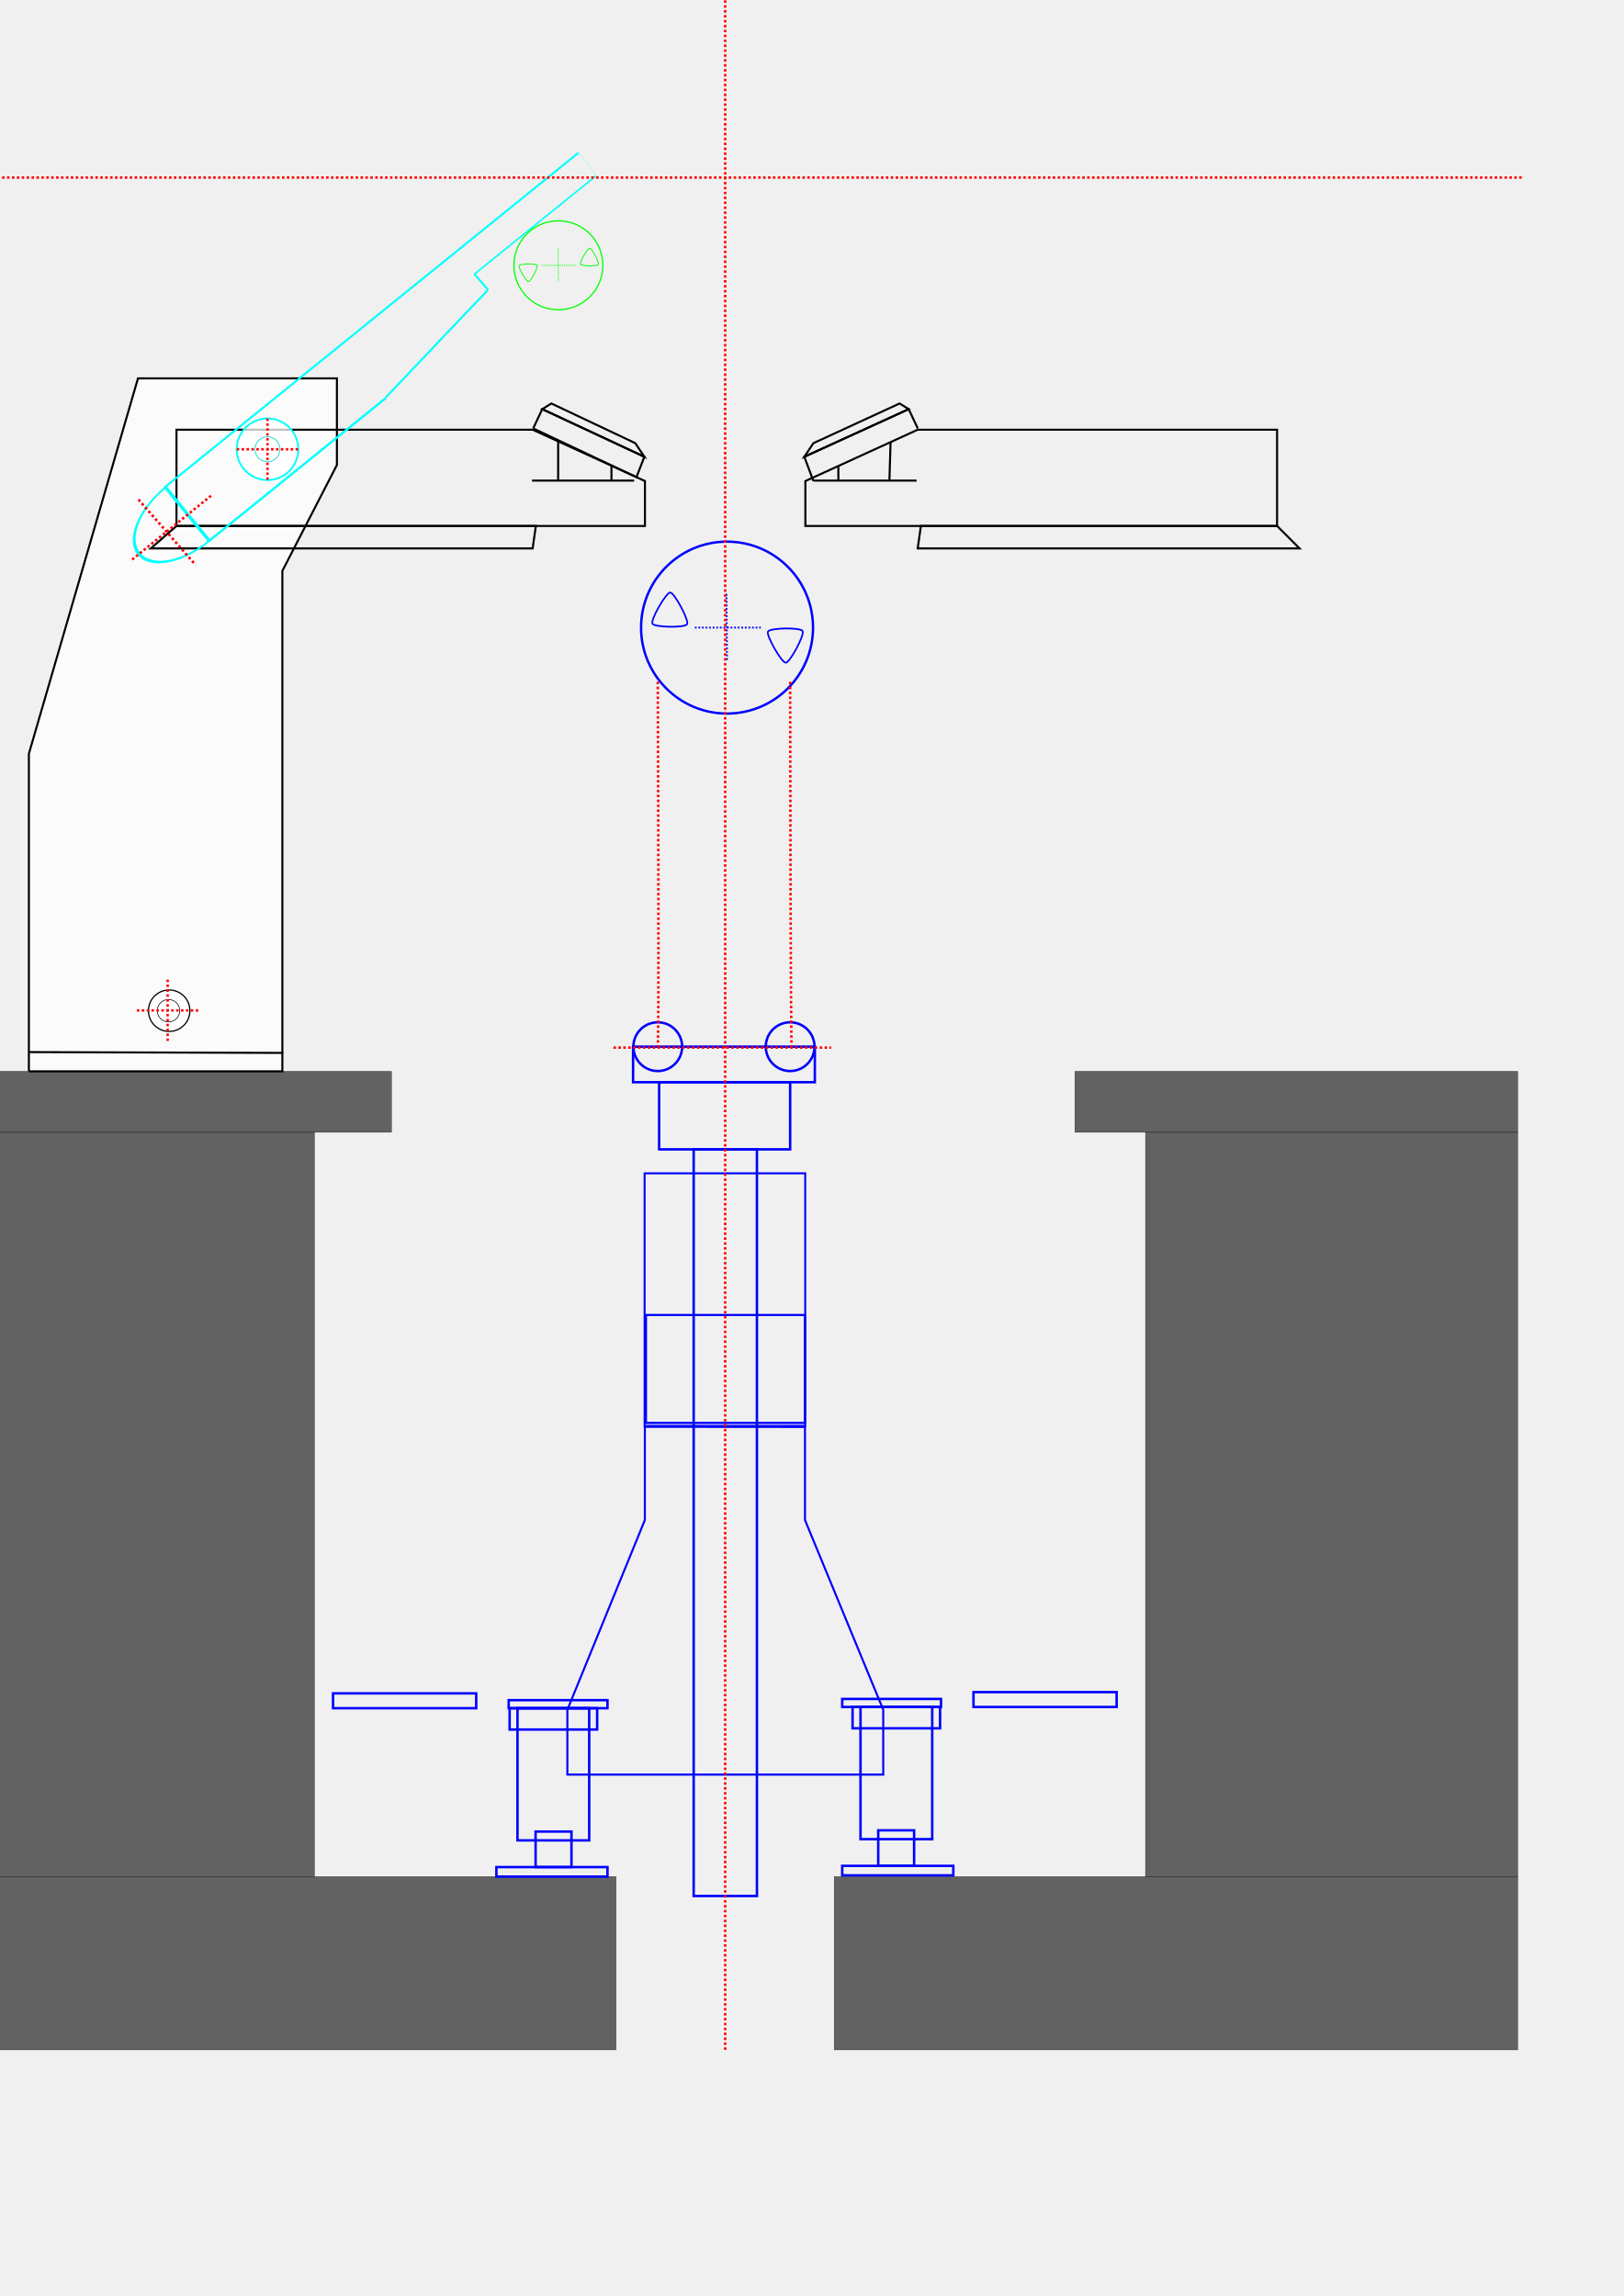
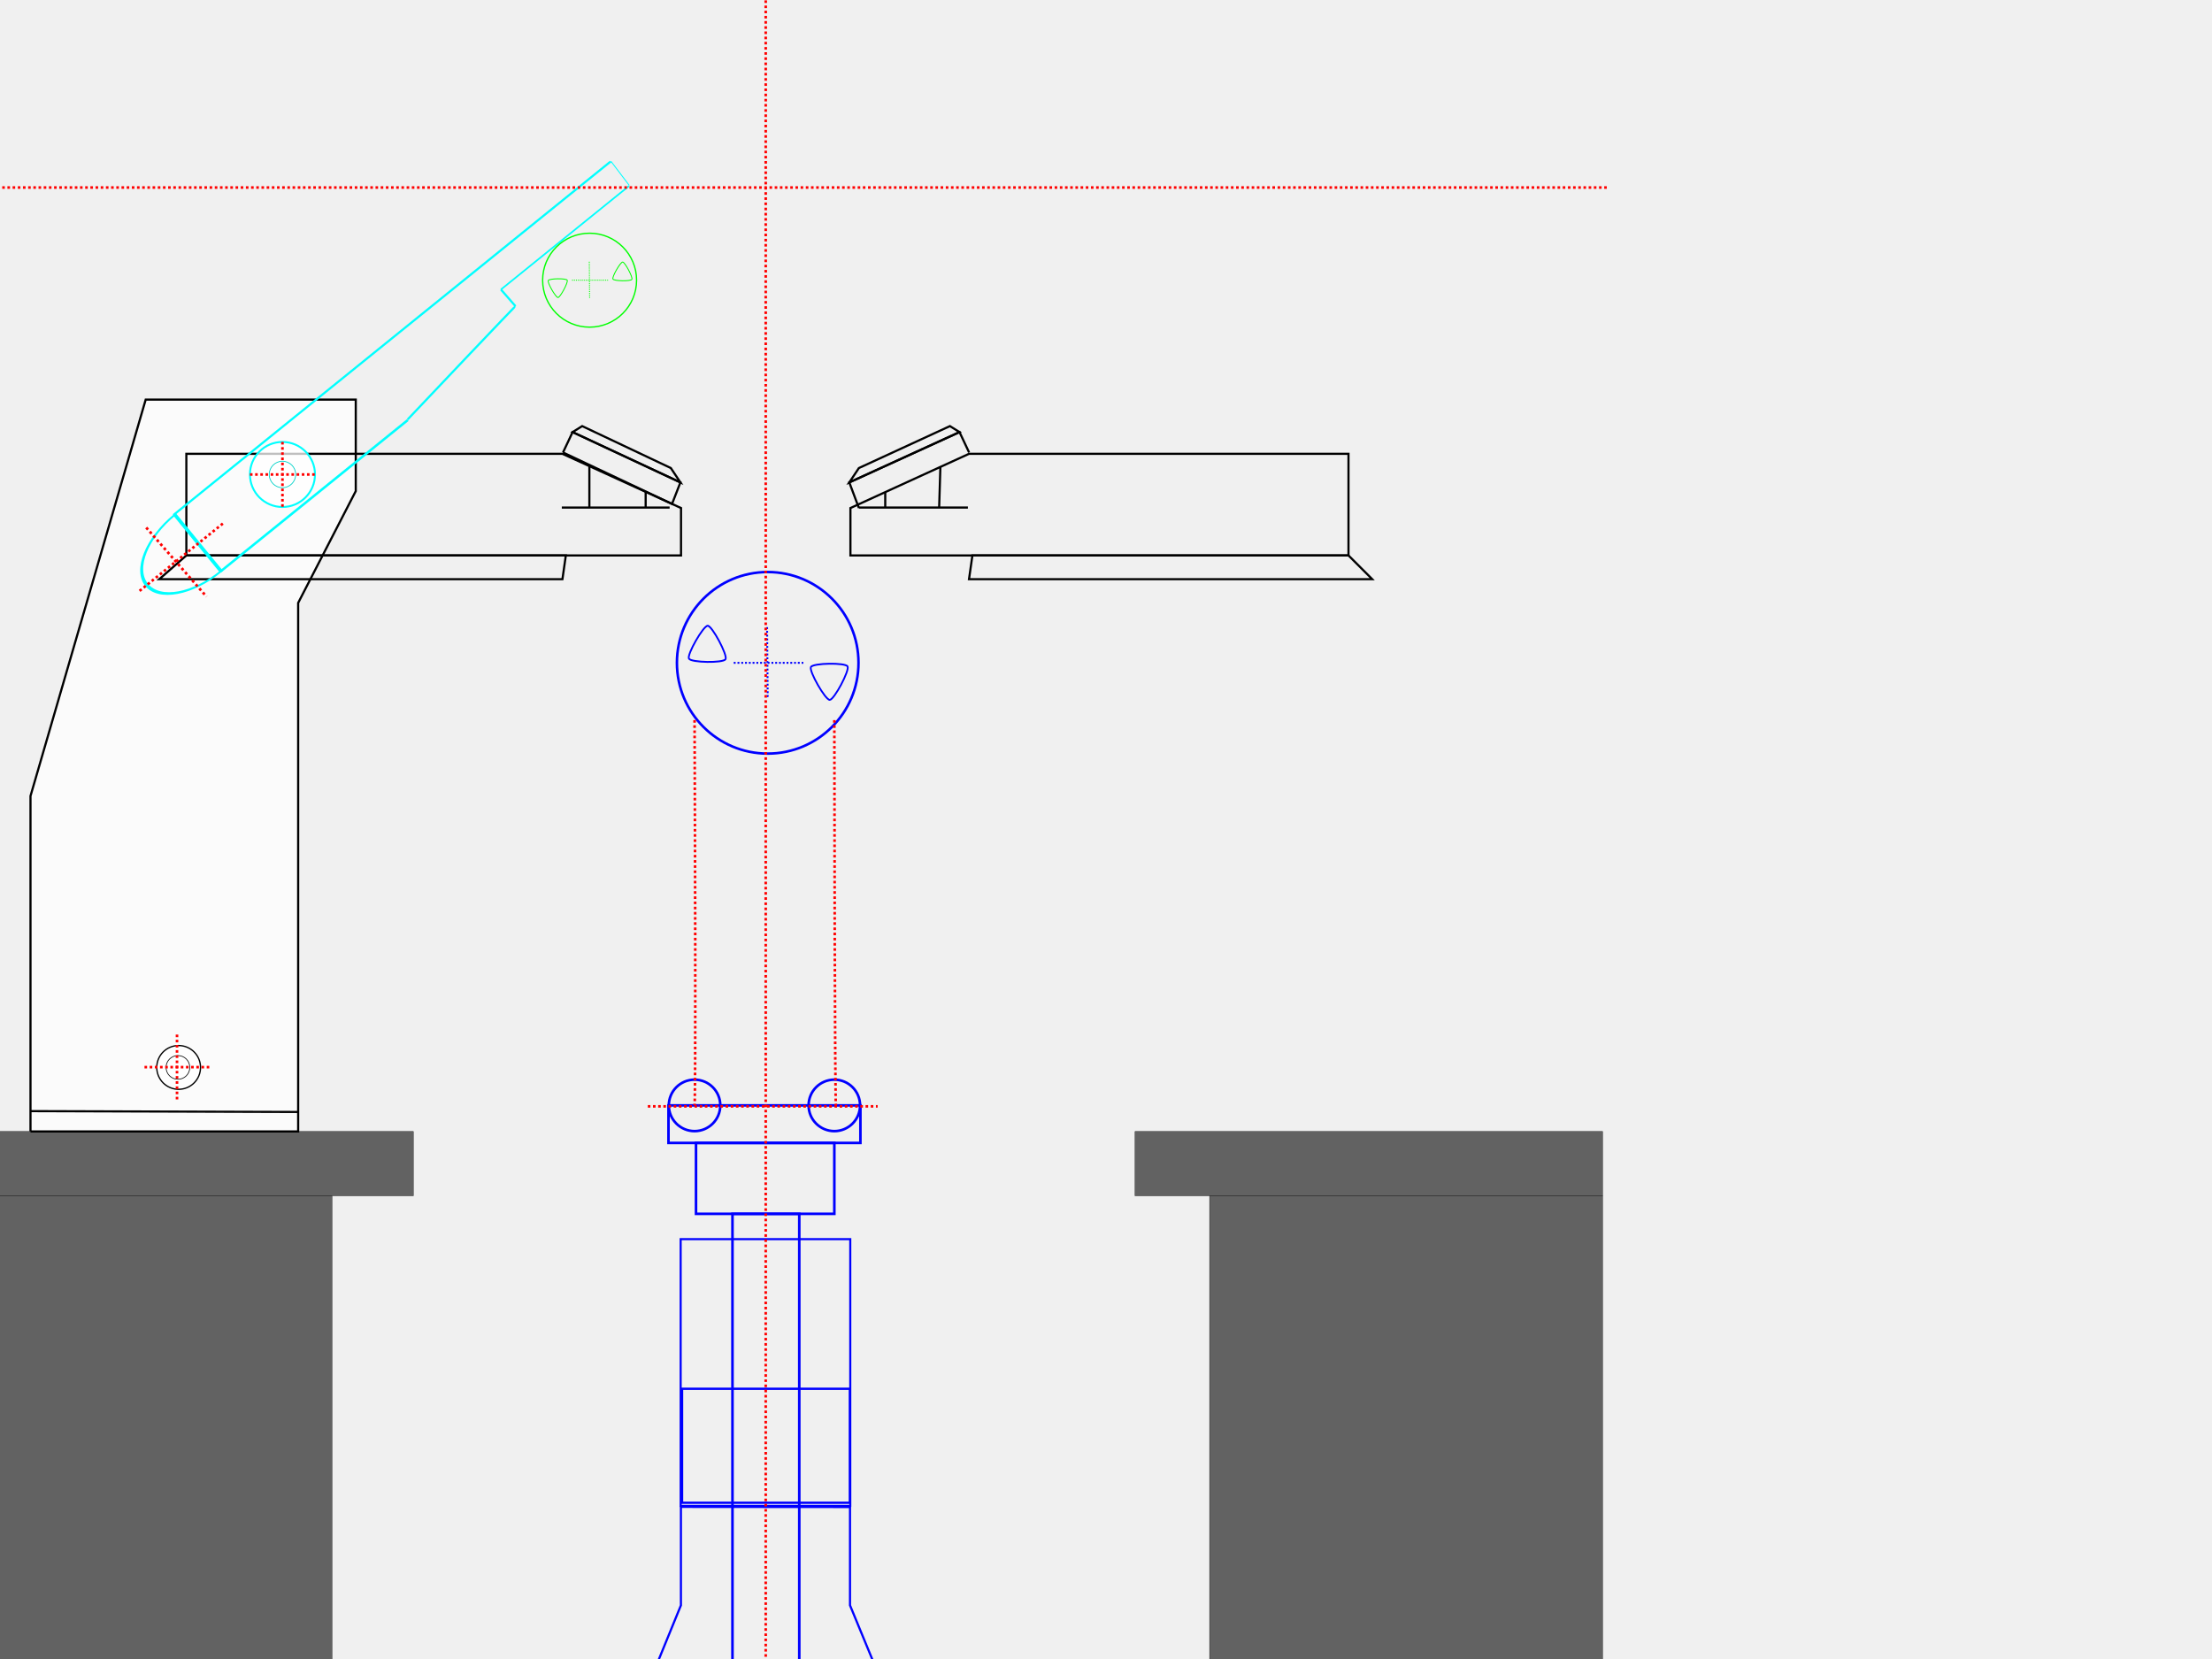
- <svg xmlns="http://www.w3.org/2000/svg" width="210mm" height="297mm" id="svg2">
+ <svg xmlns="http://www.w3.org/2000/svg" xwidth="210mm" xheight="297mm" width="1024px" height="768px" id="svg2">
  <defs id="defs4" />
  <g id="layer1">
    <g id="main" transform="matrix(1.0,0.0,0.0,1.0,0.0,0.0)">
      <rect ry="0" y="553.585" x="153.711" height="0" width="0" id="rect2188" style="fill:#333333;fill-opacity:0.75;stroke:#000000;stroke-width:0.14;stroke-miterlimit:4;stroke-dasharray:none;stroke-opacity:1" />
      <rect y="523.783" x="153.711" height="29.802" width="0" id="rect2190" style="fill:#333333;fill-opacity:0.75;stroke:#000000;stroke-width:0.14;stroke-miterlimit:4;stroke-dasharray:none;stroke-opacity:1" />
      <rect y="523.783" x="153.711" height="29.801" width="0" id="rect2192" style="fill:#333333;fill-opacity:0.75;stroke:#000000;stroke-width:0.14;stroke-miterlimit:4;stroke-dasharray:none;stroke-opacity:1" />
      <rect y="917.473" x="153.711" height="0.002" width="0" id="rect2196" style="fill:#333333;fill-opacity:0.75;stroke:#000000;stroke-width:0.14;stroke-miterlimit:4;stroke-dasharray:none;stroke-opacity:1" />
      <g id="g2179">
        <rect style="fill:#333333;fill-opacity:0.75;stroke:#000000;stroke-width:0.14;stroke-miterlimit:4;stroke-dasharray:none;stroke-opacity:1" id="rect2208" width="155.28" height="363.888" x="-1.568" y="553.585" />
        <rect style="fill:#333333;fill-opacity:0.75;stroke:#000000;stroke-width:0.14;stroke-miterlimit:4;stroke-dasharray:none;stroke-opacity:1" id="rect2212" width="181.944" height="363.888" x="559.948" y="553.585" />
        <rect style="fill:#333333;fill-opacity:0.75;stroke:#000000;stroke-width:0.14;stroke-miterlimit:4;stroke-dasharray:none;stroke-opacity:1" id="rect2214" width="192.923" height="29.801" x="-1.568" y="523.783" />
        <rect style="fill:#333333;fill-opacity:0.75;stroke:#000000;stroke-width:0.14;stroke-miterlimit:4;stroke-dasharray:none;stroke-opacity:1" id="rect2216" width="216.451" height="29.801" x="525.442" y="523.783" />
        <rect style="fill:#333333;fill-opacity:0.75;stroke:#000000;stroke-width:0.14;stroke-miterlimit:4;stroke-dasharray:none;stroke-opacity:1" id="rect2218" width="302.717" height="84.698" x="-1.568" y="917.473" />
        <rect style="fill:#333333;fill-opacity:0.75;stroke:#000000;stroke-width:0.14;stroke-miterlimit:4;stroke-dasharray:none;stroke-opacity:1" id="rect2220" width="334.087" height="84.698" x="407.806" y="917.473" />
      </g>
      <g id="g5322">
        <path style="fill:#ffffff;fill-opacity:0.75;fill-rule:evenodd;stroke:#000000;stroke-width:1px;stroke-linecap:butt;stroke-linejoin:miter;stroke-opacity:1" d="M 14.116,523.783 L 14.116,368.504 L 67.445,184.991 L 164.691,184.991 L 164.691,227.34 L 138.027,279.1 L 138.027,523.783 L 14.116,523.783 L 14.116,523.783" id="path2254" />
        <g id="g3254">
          <path id="path3238" d="M 86.267,257.141 L 260.368,257.141 L 315.265,257.141 L 315.265,235.183 L 260.368,210.087 L 86.267,210.087 L 86.267,257.141 z " style="fill:none;fill-opacity:0.75;fill-rule:evenodd;stroke:#000000;stroke-width:1px;stroke-linecap:butt;stroke-linejoin:miter;stroke-opacity:1" />
          <path id="path3250" d="M 86.267,257.141 L 261.937,257.141 L 260.368,268.121 L 86.267,268.121 L 73.719,268.121 L 86.267,257.141 z " style="fill:none;fill-opacity:0.75;fill-rule:evenodd;stroke:#000000;stroke-width:1px;stroke-linecap:butt;stroke-linejoin:miter;stroke-opacity:1" />
        </g>
        <path style="fill:none;fill-opacity:0.75;fill-rule:evenodd;stroke:#000000;stroke-width:1px;stroke-linecap:butt;stroke-linejoin:miter;stroke-opacity:1" d="M 14.116,514.372 L 138.419,514.765 L 138.419,514.765" id="path3264" />
        <g id="g5248" transform="matrix(0.2101182,0,0,0.2101182,96.86947,416.7105)">
          <path transform="matrix(1.397345,0,0,1.397345,72.82485,-69.71331)" d="M -65.876 313.607 A 34.507 34.507 0 1 1  -134.89,313.607 A 34.507 34.507 0 1 1  -65.876 313.607 z" id="path3304" style="fill:#ffffff;fill-opacity:0.75;stroke:#000000;stroke-width:2.04;stroke-miterlimit:4;stroke-dasharray:none;stroke-opacity:1" />
          <path transform="matrix(0.7571777,0,0,0.7571777,6.994445,131.0476)" d="M -65.876 313.607 A 34.507 34.507 0 1 1  -134.89,313.607 A 34.507 34.507 0 1 1  -65.876 313.607 z" id="path5246" style="fill:#ffffff;fill-opacity:0.75;stroke:#000000;stroke-width:2.04;stroke-miterlimit:4;stroke-dasharray:none;stroke-opacity:1" />
        </g>
        <path style="fill:none;fill-opacity:0.75;fill-rule:evenodd;stroke:#000000;stroke-width:1px;stroke-linecap:butt;stroke-linejoin:miter;stroke-opacity:1" d="M 260.635,209.458 L 265.071,200.03 L 314.98,223.321 L 311.108,233.282 L 260.635,209.458 L 260.635,209.458" id="path5284" />
        <path style="fill:none;fill-opacity:0.75;fill-rule:evenodd;stroke:#000000;stroke-width:1px;stroke-linecap:butt;stroke-linejoin:miter;stroke-opacity:1" d="M 265.071,200.03 L 269.508,197.258 L 310.544,216.667 L 314.98,223.321 L 265.071,200.03 z " id="path5290" />
        <path style="fill:none;fill-opacity:0.75;fill-rule:evenodd;stroke:#000000;stroke-width:1px;stroke-linecap:butt;stroke-linejoin:miter;stroke-opacity:1" d="M 272.835,215.558 C 272.835,234.967 272.835,234.967 272.835,234.967" id="path5310" />
        <path style="fill:none;fill-opacity:0.75;fill-rule:evenodd;stroke:#000000;stroke-width:1px;stroke-linecap:butt;stroke-linejoin:miter;stroke-opacity:1" d="M 298.898,227.757 C 298.898,234.967 298.898,234.967 298.898,234.967" id="path5312" />
        <path style="fill:none;fill-opacity:0.75;fill-rule:evenodd;stroke:#000000;stroke-width:1px;stroke-linecap:butt;stroke-linejoin:miter;stroke-opacity:1" d="M 260.08,234.967 L 309.989,234.967" id="path5318" />
      </g>
      <g id="g5337">
        <g id="g3258">
          <path id="path3242" d="M 393.689,235.183 L 393.689,257.141 L 624.256,257.141 L 624.256,210.087 L 448.586,210.087 L 393.689,235.183 L 393.689,235.183 z " style="fill:none;fill-opacity:0.75;fill-rule:evenodd;stroke:#000000;stroke-width:1px;stroke-linecap:butt;stroke-linejoin:miter;stroke-opacity:1" />
          <path id="path3252" d="M 450.155,257.141 L 448.586,268.121 L 635.236,268.121 L 624.256,257.141 L 450.155,257.141 z " style="fill:none;fill-opacity:0.75;fill-rule:evenodd;stroke:#000000;stroke-width:1px;stroke-linecap:butt;stroke-linejoin:miter;stroke-opacity:1" />
        </g>
        <path style="fill:none;fill-opacity:0.75;fill-rule:evenodd;stroke:#000000;stroke-width:1px;stroke-linecap:butt;stroke-linejoin:miter;stroke-opacity:1" d="M 448.625,209.458 L 444.189,200.03 L 393.171,223.321 L 397.607,235.183" id="path5286" />
        <path style="fill:none;fill-opacity:0.75;fill-rule:evenodd;stroke:#000000;stroke-width:1px;stroke-linecap:butt;stroke-linejoin:miter;stroke-opacity:1" d="M 393.171,223.321 L 397.607,216.667 L 439.752,197.258 L 444.189,200.03 L 393.171,223.321 z " id="path5294" />
        <path style="fill:none;fill-opacity:0.75;fill-rule:evenodd;stroke:#000000;stroke-width:1px;stroke-linecap:butt;stroke-linejoin:miter;stroke-opacity:1" d="M 409.807,227.757 C 409.807,234.967 409.807,234.967 409.807,234.967" id="path5314" />
        <path style="fill:none;fill-opacity:0.75;fill-rule:evenodd;stroke:#000000;stroke-width:1px;stroke-linecap:butt;stroke-linejoin:miter;stroke-opacity:1" d="M 435.331,216.146 C 434.761,234.967 434.761,234.967 434.761,234.967" id="path5316" />
        <path style="fill:none;fill-opacity:0.75;fill-rule:evenodd;stroke:#000000;stroke-width:1px;stroke-linecap:butt;stroke-linejoin:miter;stroke-opacity:1" d="M 397.607,234.967 C 448.07,234.967 448.07,234.967 448.07,234.967" id="path5320" />
      </g>
      <g id="arm">
        <g id="g9241" transform="matrix(0.2965449,0,0,0.2965449,131.2254,149.968)">
          <path transform="matrix(1.471289,0,0,1.471289,146.1238,-226.4395)" d="M -65.876 313.607 A 34.507 34.507 0 1 1  -134.89,313.607 A 34.507 34.507 0 1 1  -65.876 313.607 z" id="path5254" style="fill:#ffffff;fill-opacity:0.75;stroke:#00ffff;stroke-width:2.04;stroke-miterlimit:4;stroke-dasharray:none;stroke-opacity:1" />
          <path transform="matrix(0.5982097,0,0,0.5982098,58.48155,47.36396)" d="M -65.876 313.607 A 34.507 34.507 0 1 1  -134.89,313.607 A 34.507 34.507 0 1 1  -65.876 313.607 z" id="path5256" style="fill:#ffffff;fill-opacity:0.75;stroke:#00d1c7;stroke-width:2.04;stroke-miterlimit:4;stroke-dasharray:none;stroke-opacity:1" />
        </g>
        <path style="fill:none;fill-opacity:1;stroke:#00ffff;stroke-width:0.908;stroke-miterlimit:4;stroke-dasharray:none;stroke-opacity:1" id="path10240" d="M -164.429,187.543 A 17.226,17.226 0 1 1 -198.881,187.514 L -181.655,187.543 z" transform="matrix(0.6219856,0.7585486,-1.377125,1.129198,462.868,177.378)" />
        <path style="fill:#00ffff;fill-opacity:0.75;fill-rule:evenodd;stroke:#00ffff;stroke-width:1px;stroke-linecap:butt;stroke-linejoin:miter;stroke-opacity:1" d="M 80.257,238.438 C 282.593,74.828 282.593,74.828 282.593,74.828" id="path11211" />
        <path style="fill:#00ffff;fill-opacity:0.75;fill-rule:evenodd;stroke:#00ffff;stroke-width:1.128;stroke-linecap:butt;stroke-linejoin:miter;stroke-opacity:1;stroke-miterlimit:4;stroke-dasharray:none" d="M 102.142,264.511 C 188.784,194.451 188.784,194.451 188.784,194.451" id="path11213" />
        <path style="fill:none;fill-opacity:0.75;fill-rule:evenodd;stroke:#00ffff;stroke-width:1px;stroke-linecap:butt;stroke-linejoin:miter;stroke-opacity:1" d="M 188.702,194.187 C 238.351,141.738 238.628,141.738 238.628,141.738" id="path12186" />
        <path style="fill:#00ffff;fill-opacity:0.75;fill-rule:evenodd;stroke:#00ffff;stroke-width:0.772;stroke-linecap:butt;stroke-linejoin:miter;stroke-miterlimit:4;stroke-dasharray:none;stroke-opacity:1" d="M 231.899,134.026 C 291.161,86.106 291.161,86.106 291.161,86.106" id="path13157" />
        <path style="fill:none;fill-opacity:0.75;fill-rule:evenodd;stroke:#00ffff;stroke-width:1px;stroke-linecap:butt;stroke-linejoin:miter;stroke-opacity:1" d="M 282.593,74.828 C 291.16,86.107 291.161,86.106 291.161,86.106" id="path13165" />
        <path style="fill:none;fill-opacity:0.75;fill-rule:evenodd;stroke:#00ffff;stroke-width:1px;stroke-linecap:butt;stroke-linejoin:miter;stroke-opacity:1" d="M 231.899,134.026 C 238.628,141.738 238.628,141.738 238.628,141.738" id="path13167" />
        <path style="fill:#00ffff;fill-opacity:0.75;fill-rule:evenodd;stroke:#ff0000;stroke-width:1.209;stroke-linecap:butt;stroke-linejoin:miter;stroke-miterlimit:4;stroke-dasharray:1.209,1.209;stroke-opacity:1;stroke-dashoffset:0" d="M 64.61,273.542 C 103.703,241.931 103.703,241.931 103.703,241.931" id="path13169" />
        <path style="fill:none;fill-opacity:0.75;fill-rule:evenodd;stroke:#ff0000;stroke-width:1.246;stroke-linecap:butt;stroke-linejoin:miter;stroke-opacity:1;stroke-miterlimit:4;stroke-dasharray:1.246,1.246;stroke-dashoffset:0" d="M 67.693,244.225 C 95.592,276.197 95.592,276.197 95.592,276.197" id="path13171" />
        <path style="fill:none;fill-opacity:0.75;fill-rule:evenodd;stroke:#ff0000;stroke-width:1.2;stroke-linecap:butt;stroke-linejoin:miter;stroke-opacity:1;stroke-miterlimit:4;stroke-dasharray:1.2,1.2;stroke-dashoffset:0" d="M 130.76,204.591 C 130.76,234.702 130.76,234.702 130.76,234.702" id="path15111" />
        <path style="fill:none;fill-opacity:0.75;fill-rule:evenodd;stroke:#ff0000;stroke-width:1.2;stroke-linecap:butt;stroke-linejoin:miter;stroke-opacity:1;stroke-miterlimit:4;stroke-dasharray:1.2,1.2;stroke-dashoffset:0" d="M 115.705,219.646 C 145.816,219.646 145.816,219.646 145.816,219.646" id="path15113" />
      </g>
      <g id="g18042">
        <path style="fill:none;fill-opacity:0.75;fill-rule:evenodd;stroke:#ff0000;stroke-width:1.2;stroke-linecap:butt;stroke-linejoin:miter;stroke-miterlimit:4;stroke-dasharray:1.2, 1.2;stroke-dashoffset:0;stroke-opacity:1" d="M 81.942,478.939 C 81.942,509.05 81.942,509.05 81.942,509.05" id="path18022" />
        <path style="fill:none;fill-opacity:0.75;fill-rule:evenodd;stroke:#ff0000;stroke-width:1.2;stroke-linecap:butt;stroke-linejoin:miter;stroke-miterlimit:4;stroke-dasharray:1.2, 1.2;stroke-dashoffset:0;stroke-opacity:1" d="M 66.887,493.994 C 96.997,493.994 96.997,493.994 96.997,493.994" id="path18024" />
      </g>
      <g id="g21017">
        <path style="fill:none;fill-opacity:1;stroke:#00ff00;stroke-width:1.2;stroke-linejoin:miter;stroke-miterlimit:4;stroke-dasharray:none;stroke-dashoffset:0;stroke-opacity:1" id="path18056" d="M 385.528 96.624 A 43.158 43.158 0 1 1  299.211,96.624 A 43.158 43.158 0 1 1  385.528 96.624 z" transform="matrix(0.50385,0,0,0.50385,100.4415,81.02251)" />
        <path style="fill:none;fill-opacity:0.75;fill-rule:evenodd;stroke:#00ff00;stroke-width:0.452;stroke-linecap:butt;stroke-linejoin:miter;stroke-miterlimit:4;stroke-dasharray:0.452, 0.452;stroke-dashoffset:0;stroke-opacity:1" d="M 272.8,121.161 C 272.945,137.838 272.945,137.701 272.945,137.701" id="path19035" />
        <path style="fill:none;fill-opacity:0.75;fill-rule:evenodd;stroke:#00ff00;stroke-width:0.452;stroke-linecap:butt;stroke-linejoin:miter;stroke-miterlimit:4;stroke-dasharray:0.452, 0.452;stroke-dashoffset:0;stroke-opacity:1" d="M 264.806,129.707 C 281.483,129.707 281.483,129.707 281.483,129.707" id="path19037" />
        <path style="fill:none;fill-opacity:1;stroke:#00ff00;stroke-width:1.2;stroke-linejoin:miter;stroke-miterlimit:4;stroke-dasharray:none;stroke-dashoffset:0;stroke-opacity:1" id="path19051" d="M 426.399,-177.119 C 428.047,-174.583 417.987,-154.818 414.966,-154.658 C 411.946,-154.499 399.859,-173.094 401.231,-175.79 C 402.603,-178.485 424.751,-179.655 426.399,-177.119 z " transform="matrix(-0.3474065,-2.4871158e-2,2.3789824e-2,-0.3631973,436.0892,75.46144)" />
        <path style="fill:none;fill-opacity:1;stroke:#00ff00;stroke-width:1.2;stroke-linejoin:miter;stroke-miterlimit:4;stroke-dasharray:none;stroke-dashoffset:0;stroke-opacity:1" id="path19053" d="M 426.399,-177.119 C 428.047,-174.583 417.987,-154.818 414.966,-154.658 C 411.946,-154.499 399.859,-173.094 401.231,-175.79 C 402.603,-178.485 424.751,-179.655 426.399,-177.119 z " transform="matrix(-0.3474065,2.4871158e-2,2.3789824e-2,0.3631973,406.1516,183.5738)" />
      </g>
      <g id="pv.roll1" transform="matrix(1.0,0.0,0.0,1.0,0.0,0.0)">
        <path style="fill:none;fill-opacity:1;stroke:#0000ff;stroke-width:1.2;stroke-linejoin:miter;stroke-miterlimit:4;stroke-dasharray:none;stroke-dashoffset:0;stroke-opacity:1" id="path21002" d="M 385.528 96.624 A 43.158 43.158 0 1 1  299.211,96.624 A 43.158 43.158 0 1 1  385.528 96.624 z" transform="matrix(0.9737976,0,0,0.9737976,21.9974,212.7442)" />
        <path style="fill:none;fill-opacity:0.75;fill-rule:evenodd;stroke:#0000ff;stroke-width:0.873;stroke-linecap:butt;stroke-linejoin:miter;stroke-miterlimit:4;stroke-dasharray:0.873, 0.873;stroke-dashoffset:0;stroke-opacity:1" d="M 355.116,290.321 C 355.396,322.553 355.396,322.287 355.396,322.287" id="path21004" />
        <path style="fill:none;fill-opacity:0.75;fill-rule:evenodd;stroke:#0000ff;stroke-width:0.873;stroke-linecap:butt;stroke-linejoin:miter;stroke-miterlimit:4;stroke-dasharray:0.873, 0.873;stroke-dashoffset:0;stroke-opacity:1" d="M 339.666,306.837 C 371.898,306.837 371.898,306.837 371.898,306.837" id="path21006" />
        <path style="fill:none;fill-opacity:1;stroke:#0000ff;stroke-width:1.2;stroke-linejoin:miter;stroke-miterlimit:4;stroke-dasharray:none;stroke-dashoffset:0;stroke-opacity:1" id="path21008" d="M 426.399,-177.119 C 428.047,-174.583 417.987,-154.818 414.966,-154.658 C 411.946,-154.499 399.859,-173.094 401.231,-175.79 C 402.603,-178.485 424.751,-179.655 426.399,-177.119 z " transform="matrix(-0.6714371,-4.8068818e-2,4.597891e-2,-0.7019563,613.3626,201.0633)" />
        <path style="fill:none;fill-opacity:1;stroke:#0000ff;stroke-width:1.2;stroke-linejoin:miter;stroke-miterlimit:4;stroke-dasharray:none;stroke-dashoffset:0;stroke-opacity:1" id="path21010" d="M 426.399,-177.119 C 428.047,-174.583 417.987,-154.818 414.966,-154.658 C 411.946,-154.499 399.859,-173.094 401.231,-175.79 C 402.603,-178.485 424.751,-179.655 426.399,-177.119 z " transform="matrix(-0.6714371,4.8068818e-2,4.597891e-2,0.7019563,669.8418,412.6101)" />
      </g>
      <g id="pv.lifter" transform="matrix(1.0,0.0,0.0,1.0,0.0,0.0)">
        <path style="fill:none;fill-opacity:1;stroke:#0000ff;stroke-width:1.2;stroke-linejoin:miter;stroke-miterlimit:4;stroke-dasharray:none;stroke-dashoffset:0;stroke-opacity:1" id="path21042" d="M 333.443 511.718 A 11.912 11.912 0 1 1  309.618,511.718 A 11.912 11.912 0 1 1  333.443 511.718 z" />
        <path style="fill:none;fill-opacity:1;stroke:#0000ff;stroke-width:1.2;stroke-linejoin:miter;stroke-miterlimit:4;stroke-dasharray:none;stroke-dashoffset:0;stroke-opacity:1" id="path22013" d="M 333.443 511.718 A 11.912 11.912 0 1 1  309.618,511.718 A 11.912 11.912 0 1 1  333.443 511.718 z" transform="translate(64.70846,1.4521484e-5)" />
        <rect style="fill:none;fill-opacity:1;stroke:#0000ff;stroke-width:1.2;stroke-linejoin:miter;stroke-miterlimit:4;stroke-dasharray:none;stroke-dashoffset:0;stroke-opacity:1" id="rect22015" width="88.848" height="17.378" x="309.461" y="511.718" />
        <rect style="fill:none;fill-opacity:1;stroke:#0000ff;stroke-width:1.2;stroke-linejoin:miter;stroke-miterlimit:4;stroke-dasharray:none;stroke-dashoffset:0;stroke-opacity:1" id="rect22017" width="64.038" height="32.825" x="322.201" y="529.096" />
        <rect style="fill:none;fill-opacity:1;stroke:#0000ff;stroke-width:1.204;stroke-linejoin:miter;stroke-miterlimit:4;stroke-dasharray:none;stroke-dashoffset:0;stroke-opacity:1" id="rect22019" width="30.921" height="365.036" x="339.086" y="561.92" />
      </g>
      <g id="g23062">
        <rect style="fill:none;fill-opacity:1;stroke:#0000ff;stroke-width:1.064;stroke-linejoin:miter;stroke-miterlimit:4;stroke-dasharray:none;stroke-dashoffset:0;stroke-opacity:1" id="rect22990" width="77.694" height="52.764" x="315.746" y="642.905" />
        <rect style="fill:none;fill-opacity:1;stroke:#0000ff;stroke-width:0.967;stroke-linejoin:miter;stroke-miterlimit:4;stroke-dasharray:none;stroke-dashoffset:0;stroke-opacity:1" id="rect22996" width="78.513" height="123.495" x="315.098" y="573.638" />
        <path style="fill:none;fill-opacity:0.75;fill-rule:evenodd;stroke:#0000ff;stroke-width:1px;stroke-linecap:butt;stroke-linejoin:miter;stroke-opacity:1" d="M 315.214,697.577 L 315.214,743.148 L 277.347,835.912 L 277.347,867.601 L 431.749,867.601 L 431.749,835.912 L 393.494,743.148 L 393.494,697.643 L 315.214,697.577 z " id="path23012" />
        <g id="g23040">
          <rect y="835.151" x="252.955" height="64.613" width="35.056" id="rect23022" style="fill:none;fill-opacity:1;stroke:#0000ff;stroke-width:1.2;stroke-linejoin:miter;stroke-miterlimit:4;stroke-dasharray:none;stroke-dashoffset:0;stroke-opacity:1" />
          <rect y="912.825" x="242.644" height="4.648" width="54.303" id="rect23030" style="fill:none;fill-opacity:1;stroke:#0000ff;stroke-width:1.2;stroke-linejoin:miter;stroke-miterlimit:4;stroke-dasharray:none;stroke-dashoffset:0;stroke-opacity:1" />
          <rect y="895.456" x="261.812" height="17.368" width="17.535" id="rect23032" style="fill:none;fill-opacity:1;stroke:#0000ff;stroke-width:1.2;stroke-linejoin:miter;stroke-miterlimit:4;stroke-dasharray:none;stroke-dashoffset:0;stroke-opacity:1" />
          <rect y="835.151" x="249.114" height="10.422" width="42.779" id="rect23034" style="fill:none;fill-opacity:1;stroke:#0000ff;stroke-width:1.2;stroke-linejoin:miter;stroke-miterlimit:4;stroke-dasharray:none;stroke-dashoffset:0;stroke-opacity:1" />
          <rect y="831.213" x="248.661" height="3.938" width="48.286" id="rect23036" style="fill:none;fill-opacity:1;stroke:#0000ff;stroke-width:1.2;stroke-linejoin:miter;stroke-miterlimit:4;stroke-dasharray:none;stroke-dashoffset:0;stroke-opacity:1" />
          <rect y="827.887" x="162.801" height="7.263" width="69.988" id="rect23038" style="fill:none;fill-opacity:1;stroke:#0000ff;stroke-width:1.2;stroke-linejoin:miter;stroke-miterlimit:4;stroke-dasharray:none;stroke-dashoffset:0;stroke-opacity:1" />
        </g>
        <g id="g23048" transform="matrix(-1,0,0,1,708.6459,-0.5999746)">
          <rect y="835.151" x="252.955" height="64.613" width="35.056" id="rect23050" style="fill:none;fill-opacity:1;stroke:#0000ff;stroke-width:1.2;stroke-linejoin:miter;stroke-miterlimit:4;stroke-dasharray:none;stroke-dashoffset:0;stroke-opacity:1" />
          <rect y="912.825" x="242.644" height="4.648" width="54.303" id="rect23052" style="fill:none;fill-opacity:1;stroke:#0000ff;stroke-width:1.2;stroke-linejoin:miter;stroke-miterlimit:4;stroke-dasharray:none;stroke-dashoffset:0;stroke-opacity:1" />
          <rect y="895.456" x="261.812" height="17.368" width="17.535" id="rect23054" style="fill:none;fill-opacity:1;stroke:#0000ff;stroke-width:1.2;stroke-linejoin:miter;stroke-miterlimit:4;stroke-dasharray:none;stroke-dashoffset:0;stroke-opacity:1" />
          <rect y="835.151" x="249.114" height="10.422" width="42.779" id="rect23056" style="fill:none;fill-opacity:1;stroke:#0000ff;stroke-width:1.2;stroke-linejoin:miter;stroke-miterlimit:4;stroke-dasharray:none;stroke-dashoffset:0;stroke-opacity:1" />
          <rect y="831.213" x="248.661" height="3.938" width="48.286" id="rect23058" style="fill:none;fill-opacity:1;stroke:#0000ff;stroke-width:1.2;stroke-linejoin:miter;stroke-miterlimit:4;stroke-dasharray:none;stroke-dashoffset:0;stroke-opacity:1" />
          <rect y="827.887" x="162.801" height="7.263" width="69.988" id="rect23060" style="fill:none;fill-opacity:1;stroke:#0000ff;stroke-width:1.2;stroke-linejoin:miter;stroke-miterlimit:4;stroke-dasharray:none;stroke-dashoffset:0;stroke-opacity:1" />
        </g>
      </g>
      <path id="fsfsdgd" d="M 354.477,0.153 C 354.477,1002.171 354.477,1002.171 354.477,1002.171" style="fill:none;fill-opacity:0.75;fill-rule:evenodd;stroke:#ff0000;stroke-width:1.2;stroke-linecap:butt;stroke-linejoin:miter;stroke-opacity:1;stroke-miterlimit:4;stroke-dasharray:1.2,1.2;stroke-dashoffset:0" />
      <path id="path24065" d="M 1.032,86.805 C 745.831,86.805 744.799,86.805 744.799,86.805" style="fill:none;fill-opacity:0.75;fill-rule:evenodd;stroke:#ff0000;stroke-width:1.2;stroke-linecap:butt;stroke-linejoin:miter;stroke-opacity:1;stroke-miterlimit:4;stroke-dasharray:1.2,1.2;stroke-dashoffset:0" />
      <path id="path25040" d="M 321.531,333.352 C 322.287,511.718 321.531,511.718 321.531,511.718 L 323.305,511.718" style="fill:none;fill-opacity:0.75;fill-rule:evenodd;stroke:#ff0000;stroke-width:1.2;stroke-linecap:butt;stroke-linejoin:miter;stroke-opacity:1;stroke-miterlimit:4;stroke-dasharray:1.2,1.2;stroke-dashoffset:0" />
      <path id="path26011" d="M 386.239,333.352 C 386.439,511.718 386.948,511.718 386.948,511.718" style="fill:none;fill-opacity:0.75;fill-rule:evenodd;stroke:#ff0000;stroke-width:1.2;stroke-linecap:butt;stroke-linejoin:miter;stroke-opacity:1;stroke-miterlimit:4;stroke-dasharray:1.2,1.2;stroke-dashoffset:0" />
      <path id="path26982" d="M 299.885,512.162 C 406.296,512.162 406.296,512.162 406.296,512.162" style="fill:none;fill-opacity:0.75;fill-rule:evenodd;stroke:#ff0000;stroke-width:1.2;stroke-linecap:butt;stroke-linejoin:miter;stroke-opacity:1;stroke-miterlimit:4;stroke-dasharray:1.2,1.2;stroke-dashoffset:0" />
    </g>
  </g>
</svg>
